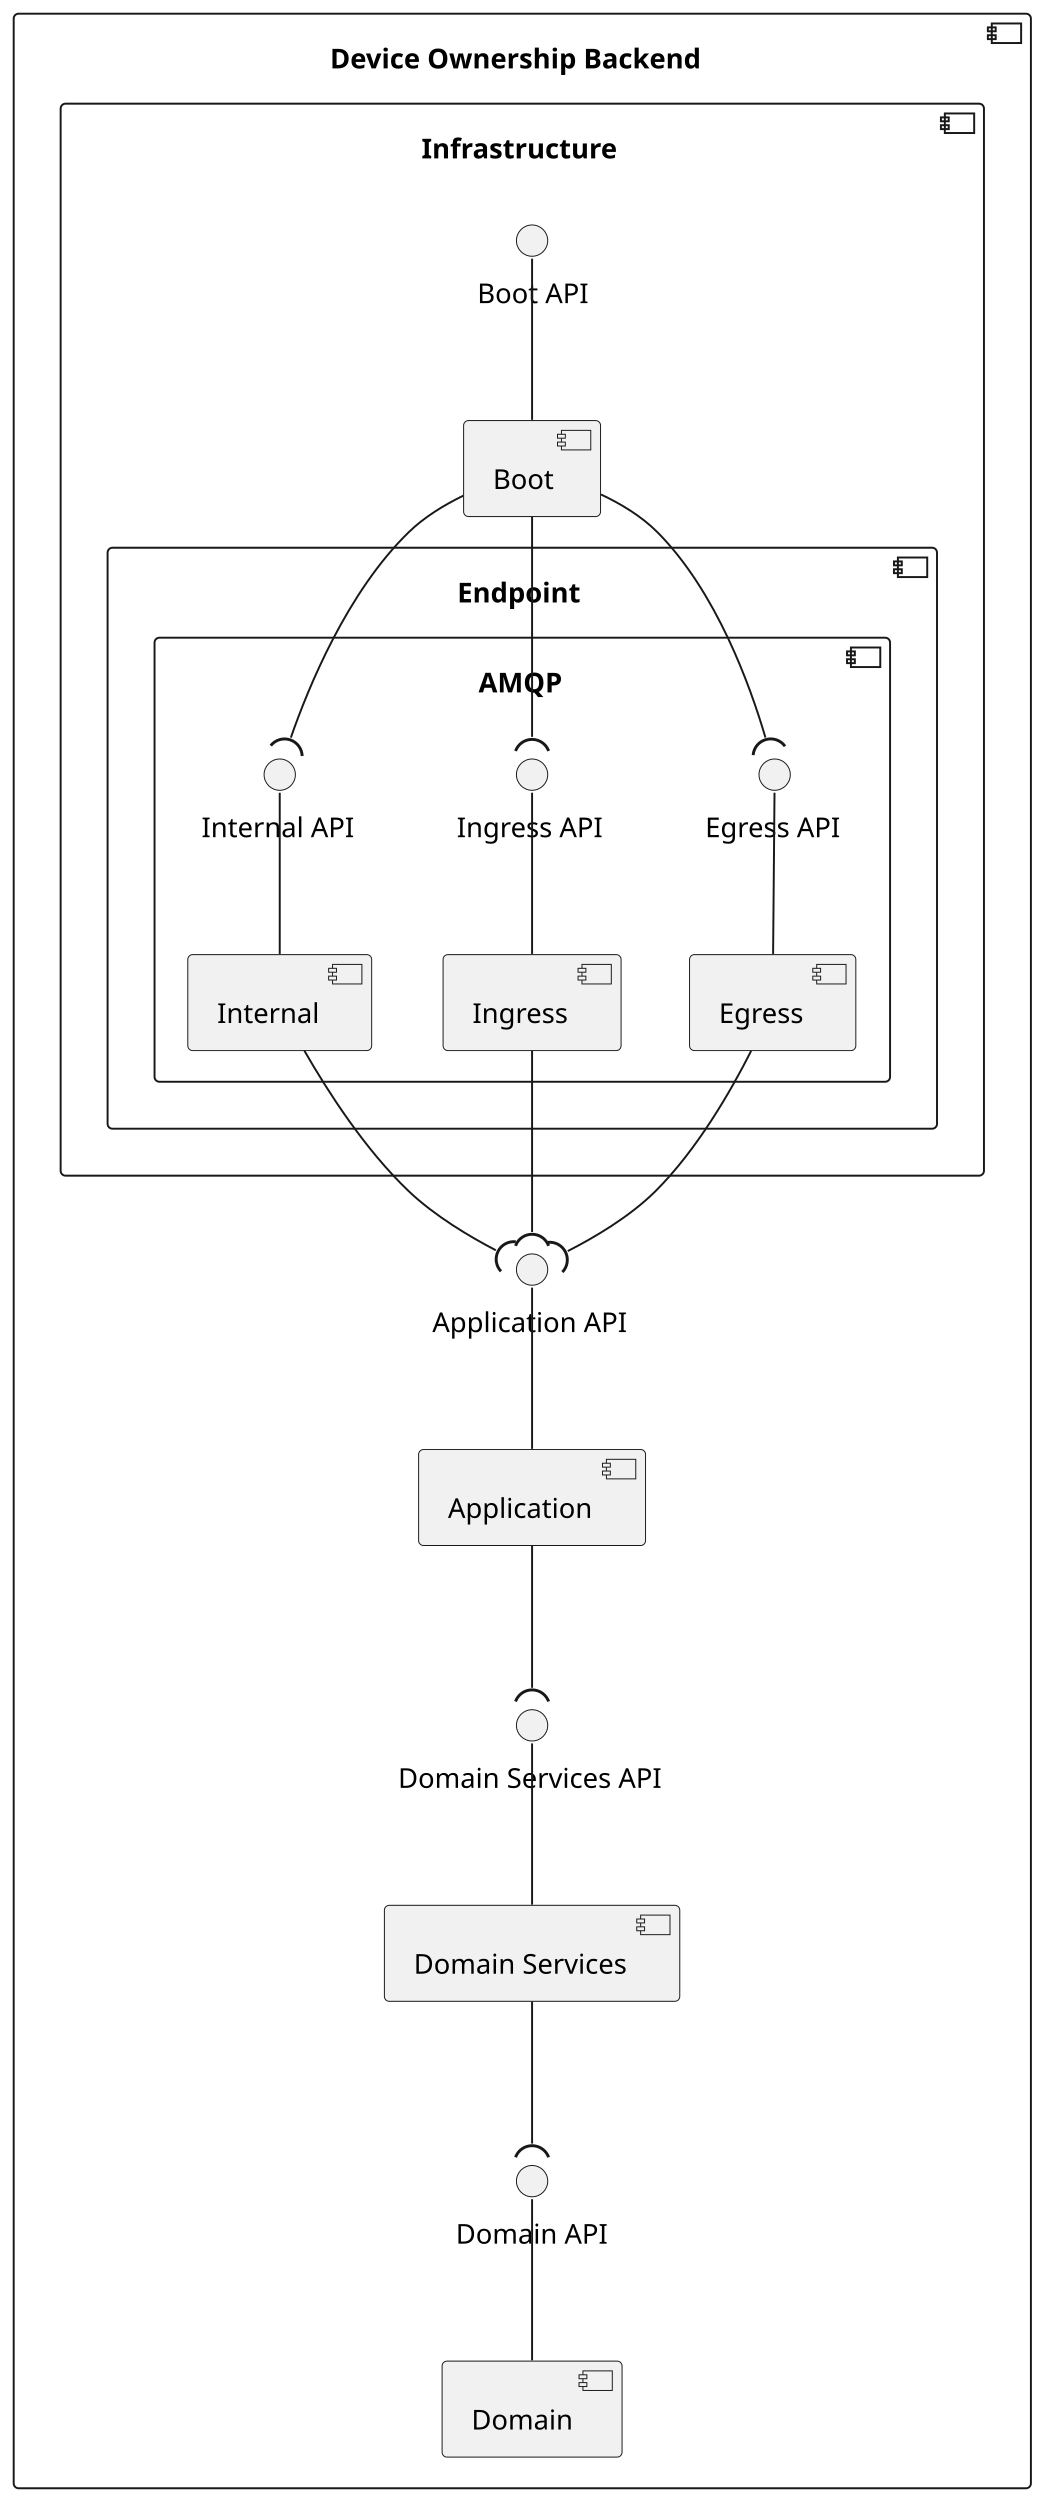
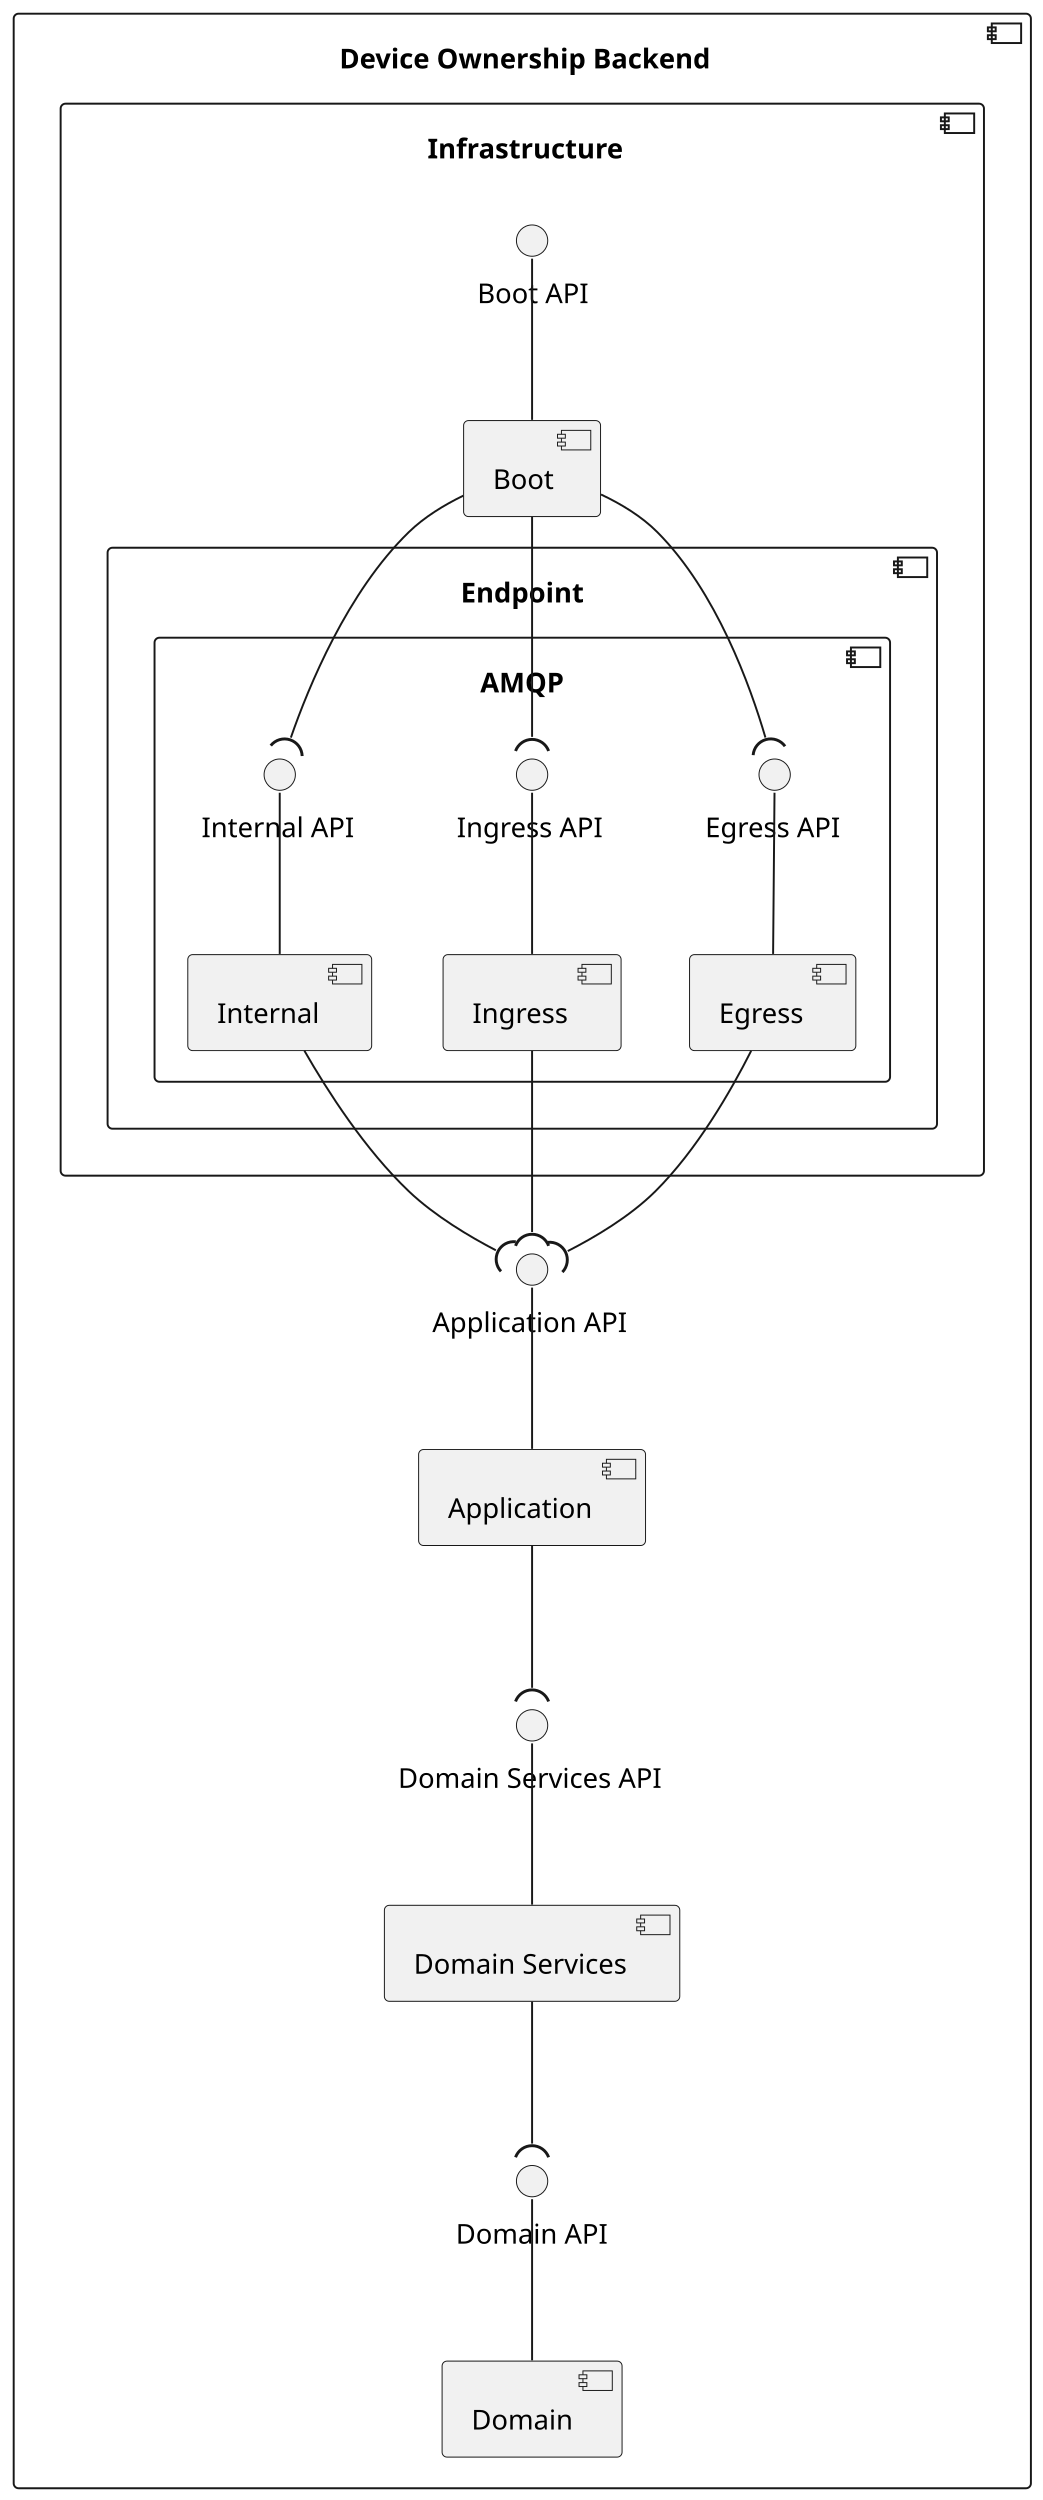
<svg xmlns="http://www.w3.org/2000/svg" contentStyleType="text/css" height="1278px" preserveAspectRatio="none" style="width:533px;height:1278px;background:#FFFFFF;" version="1.1" viewBox="0 0 533 1278" width="533px" zoomAndPan="magnify">
  <defs />
  <g>
    <g id="cluster_Device Ownership Backend">
      <rect height="1265" rx="2.5" ry="2.5" style="stroke:#181818;stroke-width:1.0;fill:none;" width="520" x="7" y="7" />
      <rect height="10" style="stroke:#181818;stroke-width:1.0;fill:none;" width="15" x="507" y="12" />
      <rect height="2" style="stroke:#181818;stroke-width:1.0;fill:none;" width="4" x="505" y="14" />
      <rect height="2" style="stroke:#181818;stroke-width:1.0;fill:none;" width="4" x="505" y="18" />
-       <text fill="#000000" font-family="sans-serif" font-size="14" font-weight="bold" lengthAdjust="spacing" textLength="196.625" x="168.688" y="34.966">Device Ownership Backend</text>
+       <text fill="#000000" font-family="sans-serif" font-size="14" font-weight="bold" lengthAdjust="spacing" textLength="187" x="173.5" y="34.966">Device Ownership Backend</text>
    </g>
    <g id="cluster_INFRA">
      <rect height="548" rx="2.5" ry="2.5" style="stroke:#181818;stroke-width:1.0;fill:none;" width="472" x="31" y="53" />
      <rect height="10" style="stroke:#181818;stroke-width:1.0;fill:none;" width="15" x="483" y="58" />
      <rect height="2" style="stroke:#181818;stroke-width:1.0;fill:none;" width="4" x="481" y="60" />
      <rect height="2" style="stroke:#181818;stroke-width:1.0;fill:none;" width="4" x="481" y="64" />
-       <text fill="#000000" font-family="sans-serif" font-size="14" font-weight="bold" lengthAdjust="spacing" textLength="103.125" x="215.438" y="80.966">Infrastructure</text>
+       <text fill="#000000" font-family="sans-serif" font-size="14" font-weight="bold" lengthAdjust="spacing" textLength="97" x="218.5" y="80.966">Infrastructure</text>
    </g>
    <g id="cluster_ENDPOINT">
      <rect height="297" rx="2.5" ry="2.5" style="stroke:#181818;stroke-width:1.0;fill:none;" width="424" x="55" y="280" />
      <rect height="10" style="stroke:#181818;stroke-width:1.0;fill:none;" width="15" x="459" y="285" />
      <rect height="2" style="stroke:#181818;stroke-width:1.0;fill:none;" width="4" x="457" y="287" />
      <rect height="2" style="stroke:#181818;stroke-width:1.0;fill:none;" width="4" x="457" y="291" />
-       <text fill="#000000" font-family="sans-serif" font-size="14" font-weight="bold" lengthAdjust="spacing" textLength="66.5" x="233.75" y="307.966">Endpoint</text>
+       <text fill="#000000" font-family="sans-serif" font-size="14" font-weight="bold" lengthAdjust="spacing" textLength="63" x="235.5" y="307.966">Endpoint</text>
    </g>
    <g id="cluster_AMQP">
      <rect height="227" rx="2.5" ry="2.5" style="stroke:#181818;stroke-width:1.0;fill:none;" width="376" x="79" y="326" />
      <rect height="10" style="stroke:#181818;stroke-width:1.0;fill:none;" width="15" x="435" y="331" />
      <rect height="2" style="stroke:#181818;stroke-width:1.0;fill:none;" width="4" x="433" y="333" />
      <rect height="2" style="stroke:#181818;stroke-width:1.0;fill:none;" width="4" x="433" y="337" />
-       <text fill="#000000" font-family="sans-serif" font-size="14" font-weight="bold" lengthAdjust="spacing" textLength="44.75" x="244.625" y="353.966">AMQP</text>
+       <text fill="#000000" font-family="sans-serif" font-size="14" font-weight="bold" lengthAdjust="spacing" textLength="43" x="245.5" y="353.966">AMQP</text>
    </g>
    <g id="elem_APP">
      <rect fill="#F1F1F1" height="49.068" rx="2.5" ry="2.5" style="stroke:#181818;stroke-width:0.5;" width="116" x="214" y="741" />
      <rect fill="#F1F1F1" height="10" style="stroke:#181818;stroke-width:0.5;" width="15" x="310" y="746" />
      <rect fill="#F1F1F1" height="2" style="stroke:#181818;stroke-width:0.5;" width="4" x="308" y="748" />
      <rect fill="#F1F1F1" height="2" style="stroke:#181818;stroke-width:0.5;" width="4" x="308" y="752" />
      <text fill="#000000" font-family="sans-serif" font-size="14" lengthAdjust="spacing" textLength="76" x="229" y="775.966">Application</text>
    </g>
    <g id="elem_DOM">
      <rect fill="#F1F1F1" height="49.068" rx="2.5" ry="2.5" style="stroke:#181818;stroke-width:0.5;" width="92" x="226" y="1207" />
      <rect fill="#F1F1F1" height="10" style="stroke:#181818;stroke-width:0.5;" width="15" x="298" y="1212" />
      <rect fill="#F1F1F1" height="2" style="stroke:#181818;stroke-width:0.5;" width="4" x="296" y="1214" />
      <rect fill="#F1F1F1" height="2" style="stroke:#181818;stroke-width:0.5;" width="4" x="296" y="1218" />
      <text fill="#000000" font-family="sans-serif" font-size="14" lengthAdjust="spacing" textLength="52" x="241" y="1241.966">Domain</text>
    </g>
    <g id="elem_DOM_SERV">
      <rect fill="#F1F1F1" height="49.068" rx="2.5" ry="2.5" style="stroke:#181818;stroke-width:0.5;" width="151" x="196.5" y="974" />
      <rect fill="#F1F1F1" height="10" style="stroke:#181818;stroke-width:0.5;" width="15" x="327.5" y="979" />
      <rect fill="#F1F1F1" height="2" style="stroke:#181818;stroke-width:0.5;" width="4" x="325.5" y="981" />
      <rect fill="#F1F1F1" height="2" style="stroke:#181818;stroke-width:0.5;" width="4" x="325.5" y="985" />
      <text fill="#000000" font-family="sans-serif" font-size="14" lengthAdjust="spacing" textLength="111" x="211.5" y="1008.966">Domain Services</text>
    </g>
    <g id="elem_APP_API">
      <ellipse cx="272" cy="649" fill="#F1F1F1" rx="8" ry="8" style="stroke:#181818;stroke-width:0.5;" />
      <text fill="#000000" font-family="sans-serif" font-size="14" lengthAdjust="spacing" textLength="102" x="221" y="680.966">Application API</text>
    </g>
    <g id="elem_DOM_API">
      <ellipse cx="272" cy="1115" fill="#F1F1F1" rx="8" ry="8" style="stroke:#181818;stroke-width:0.5;" />
      <text fill="#000000" font-family="sans-serif" font-size="14" lengthAdjust="spacing" textLength="78" x="233" y="1146.966">Domain API</text>
    </g>
    <g id="elem_DOM_SERV_API">
      <ellipse cx="272" cy="882" fill="#F1F1F1" rx="8" ry="8" style="stroke:#181818;stroke-width:0.5;" />
      <text fill="#000000" font-family="sans-serif" font-size="14" lengthAdjust="spacing" textLength="137" x="203.5" y="913.966">Domain Services API</text>
    </g>
    <g id="elem_BOOT">
      <rect fill="#F1F1F1" height="49.068" rx="2.5" ry="2.5" style="stroke:#181818;stroke-width:0.5;" width="70" x="237" y="215" />
      <rect fill="#F1F1F1" height="10" style="stroke:#181818;stroke-width:0.5;" width="15" x="287" y="220" />
      <rect fill="#F1F1F1" height="2" style="stroke:#181818;stroke-width:0.5;" width="4" x="285" y="222" />
      <rect fill="#F1F1F1" height="2" style="stroke:#181818;stroke-width:0.5;" width="4" x="285" y="226" />
      <text fill="#000000" font-family="sans-serif" font-size="14" lengthAdjust="spacing" textLength="30" x="252" y="249.966">Boot</text>
    </g>
    <g id="elem_BOOT_API">
      <ellipse cx="272" cy="123" fill="#F1F1F1" rx="8" ry="8" style="stroke:#181818;stroke-width:0.5;" />
      <text fill="#000000" font-family="sans-serif" font-size="14" lengthAdjust="spacing" textLength="56" x="244" y="154.966">Boot API</text>
    </g>
    <g id="elem_EGRESS">
      <rect fill="#F1F1F1" height="49.068" rx="2.5" ry="2.5" style="stroke:#181818;stroke-width:0.5;" width="85" x="352.5" y="488" />
      <rect fill="#F1F1F1" height="10" style="stroke:#181818;stroke-width:0.5;" width="15" x="417.5" y="493" />
      <rect fill="#F1F1F1" height="2" style="stroke:#181818;stroke-width:0.5;" width="4" x="415.5" y="495" />
      <rect fill="#F1F1F1" height="2" style="stroke:#181818;stroke-width:0.5;" width="4" x="415.5" y="499" />
      <text fill="#000000" font-family="sans-serif" font-size="14" lengthAdjust="spacing" textLength="45" x="367.5" y="522.966">Egress</text>
    </g>
    <g id="elem_INGRESS">
      <rect fill="#F1F1F1" height="49.068" rx="2.5" ry="2.5" style="stroke:#181818;stroke-width:0.5;" width="91" x="226.5" y="488" />
      <rect fill="#F1F1F1" height="10" style="stroke:#181818;stroke-width:0.5;" width="15" x="297.5" y="493" />
      <rect fill="#F1F1F1" height="2" style="stroke:#181818;stroke-width:0.5;" width="4" x="295.5" y="495" />
      <rect fill="#F1F1F1" height="2" style="stroke:#181818;stroke-width:0.5;" width="4" x="295.5" y="499" />
      <text fill="#000000" font-family="sans-serif" font-size="14" lengthAdjust="spacing" textLength="51" x="241.5" y="522.966">Ingress</text>
    </g>
    <g id="elem_INTERNAL">
      <rect fill="#F1F1F1" height="49.068" rx="2.5" ry="2.5" style="stroke:#181818;stroke-width:0.5;" width="94" x="96" y="488" />
      <rect fill="#F1F1F1" height="10" style="stroke:#181818;stroke-width:0.5;" width="15" x="170" y="493" />
      <rect fill="#F1F1F1" height="2" style="stroke:#181818;stroke-width:0.5;" width="4" x="168" y="495" />
      <rect fill="#F1F1F1" height="2" style="stroke:#181818;stroke-width:0.5;" width="4" x="168" y="499" />
      <text fill="#000000" font-family="sans-serif" font-size="14" lengthAdjust="spacing" textLength="54" x="111" y="522.966">Internal</text>
    </g>
    <g id="elem_EGRESS_API">
      <ellipse cx="396" cy="396" fill="#F1F1F1" rx="8" ry="8" style="stroke:#181818;stroke-width:0.5;" />
      <text fill="#000000" font-family="sans-serif" font-size="14" lengthAdjust="spacing" textLength="71" x="360.5" y="427.966">Egress API</text>
    </g>
    <g id="elem_INGRESS_API">
      <ellipse cx="272" cy="396" fill="#F1F1F1" rx="8" ry="8" style="stroke:#181818;stroke-width:0.5;" />
      <text fill="#000000" font-family="sans-serif" font-size="14" lengthAdjust="spacing" textLength="77" x="233.5" y="427.966">Ingress API</text>
    </g>
    <g id="elem_INTERNAL_API">
      <ellipse cx="143" cy="396" fill="#F1F1F1" rx="8" ry="8" style="stroke:#181818;stroke-width:0.5;" />
      <text fill="#000000" font-family="sans-serif" font-size="14" lengthAdjust="spacing" textLength="80" x="103" y="427.966">Internal API</text>
    </g>
    <g id="link_DOM_API_DOM">
      <path d="M272,1124.23 C272,1141.26 272,1180.89 272,1206.65 " fill="none" id="DOM_API-DOM" style="stroke:#181818;stroke-width:1.0;" />
    </g>
    <g id="link_DOM_SERV_API_DOM_SERV">
      <path d="M272,891.23 C272,908.26 272,947.89 272,973.65 " fill="none" id="DOM_SERV_API-DOM_SERV" style="stroke:#181818;stroke-width:1.0;" />
    </g>
    <g id="link_EGRESS_API_EGRESS">
      <path d="M395.93,405.23 C395.78,422.26 395.43,461.89 395.21,487.65 " fill="none" id="EGRESS_API-EGRESS" style="stroke:#181818;stroke-width:1.0;" />
    </g>
    <g id="link_INGRESS_API_INGRESS">
      <path d="M272,405.23 C272,422.26 272,461.89 272,487.65 " fill="none" id="INGRESS_API-INGRESS" style="stroke:#181818;stroke-width:1.0;" />
    </g>
    <g id="link_INTERNAL_API_INTERNAL">
      <path d="M143,405.23 C143,422.26 143,461.89 143,487.65 " fill="none" id="INTERNAL_API-INTERNAL" style="stroke:#181818;stroke-width:1.0;" />
    </g>
    <g id="link_APP_API_APP">
      <path d="M272,658.23 C272,675.26 272,714.89 272,740.65 " fill="none" id="APP_API-APP" style="stroke:#181818;stroke-width:1.0;" />
    </g>
    <g id="link_BOOT_API_BOOT">
      <path d="M272,132.23 C272,149.26 272,188.89 272,214.65 " fill="none" id="BOOT_API-BOOT" style="stroke:#181818;stroke-width:1.0;" />
    </g>
    <g id="link_EGRESS_APP_API">
      <path d="M384,537.19 C373.53,557.9 356.25,587.89 335,609 C321.91,622 303.71,632.68 290.24,639.55 " fill="none" id="EGRESS-to-APP_API" style="stroke:#181818;stroke-width:1.0;" />
      <path d="M287.496,650.29 A9,9 0 0 0 280.077 635.09" fill="none" style="stroke:#181818;stroke-width:1.5;" />
    </g>
    <g id="link_INGRESS_APP_API">
      <path d="M272,537.24 C272,563.68 272,605.85 272,629.81 " fill="none" id="INGRESS-to-APP_API" style="stroke:#181818;stroke-width:1.0;" />
      <path d="M280.457,636.872 A9,9 0 0 0 263.543 636.872" fill="none" style="stroke:#181818;stroke-width:1.5;" />
    </g>
    <g id="link_INTERNAL_APP_API">
      <path d="M155.6,537.12 C167.44,557.79 186.65,587.75 209,609 C222.22,621.57 240.13,632.19 253.48,639.15 " fill="none" id="INTERNAL-to-APP_API" style="stroke:#181818;stroke-width:1.0;" />
      <path d="M263.68,634.8 A9,9 0 0 0 256.097 649.919" fill="none" style="stroke:#181818;stroke-width:1.5;" />
    </g>
    <g id="link_APP_DOM_SERV_API">
      <path d="M272,790.22 C272,811.8 272,843.18 272,862.82 " fill="none" id="APP-to-DOM_SERV_API" style="stroke:#181818;stroke-width:1.0;" />
      <path d="M280.457,869.792 A9,9 0 0 0 263.543 869.792" fill="none" style="stroke:#181818;stroke-width:1.5;" />
    </g>
    <g id="link_DOM_SERV_DOM_API">
      <path d="M272,1023.22 C272,1044.8 272,1076.18 272,1095.82 " fill="none" id="DOM_SERV-to-DOM_API" style="stroke:#181818;stroke-width:1.0;" />
      <path d="M280.457,1102.792 A9,9 0 0 0 263.543 1102.792" fill="none" style="stroke:#181818;stroke-width:1.5;" />
    </g>
    <g id="link_BOOT_INTERNAL_API">
      <path d="M236.84,253.38 C227.02,258.16 216.89,264.33 209,272 C177.67,302.44 157.74,350.99 148.69,377.06 " fill="none" id="BOOT-to-INTERNAL_API" style="stroke:#181818;stroke-width:1.0;" />
      <path d="M154.466,386.486 A9,9 0 0 0 138.415 381.152" fill="none" style="stroke:#181818;stroke-width:1.5;" />
    </g>
    <g id="link_BOOT_EGRESS_API">
      <path d="M307.24,252.78 C317.43,257.59 327.96,263.93 336,272 C366.23,302.34 383.64,350.93 391.29,377.03 " fill="none" id="BOOT-to-EGRESS_API" style="stroke:#181818;stroke-width:1.0;" />
      <path d="M401.301,381.486 A9,9 0 0 0 385.007 386.024" fill="none" style="stroke:#181818;stroke-width:1.5;" />
    </g>
    <g id="link_BOOT_INGRESS_API">
      <path d="M272,264.3 C272,295.26 272,348.68 272,376.68 " fill="none" id="BOOT-to-INGRESS_API" style="stroke:#181818;stroke-width:1.0;" />
      <path d="M280.457,383.902 A9,9 0 0 0 263.543 383.902" fill="none" style="stroke:#181818;stroke-width:1.5;" />
    </g>
  </g>
</svg>
